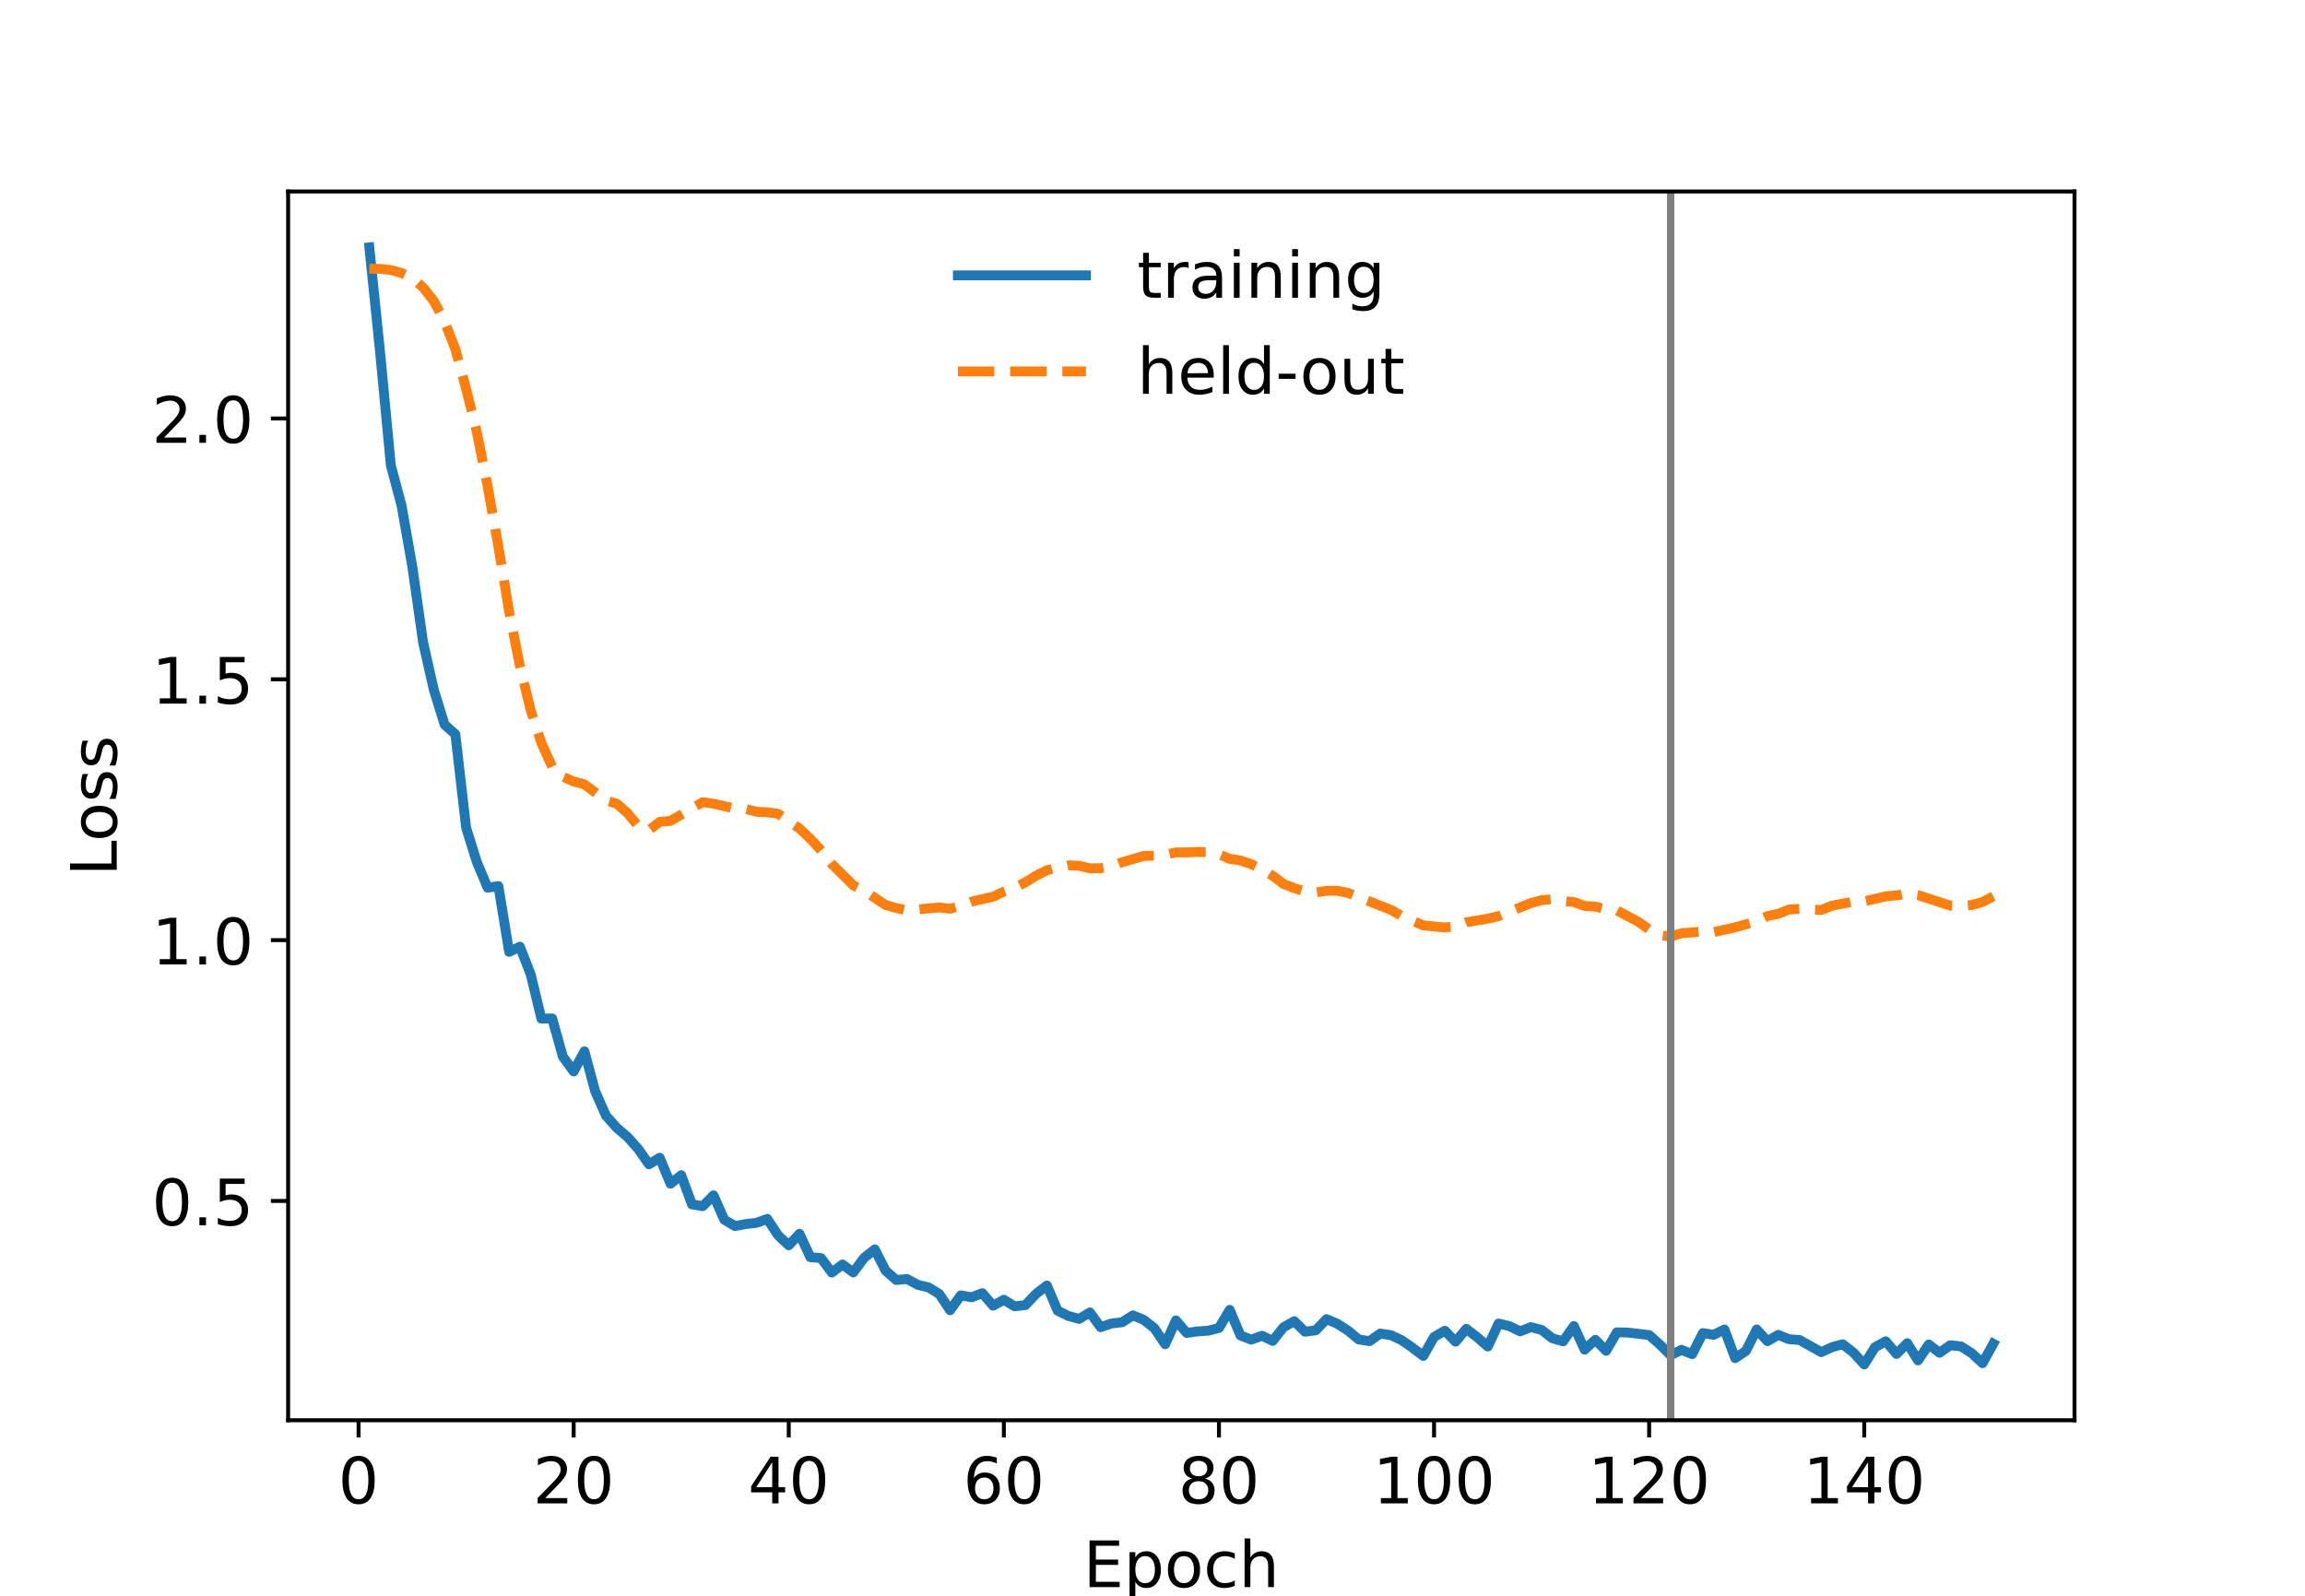
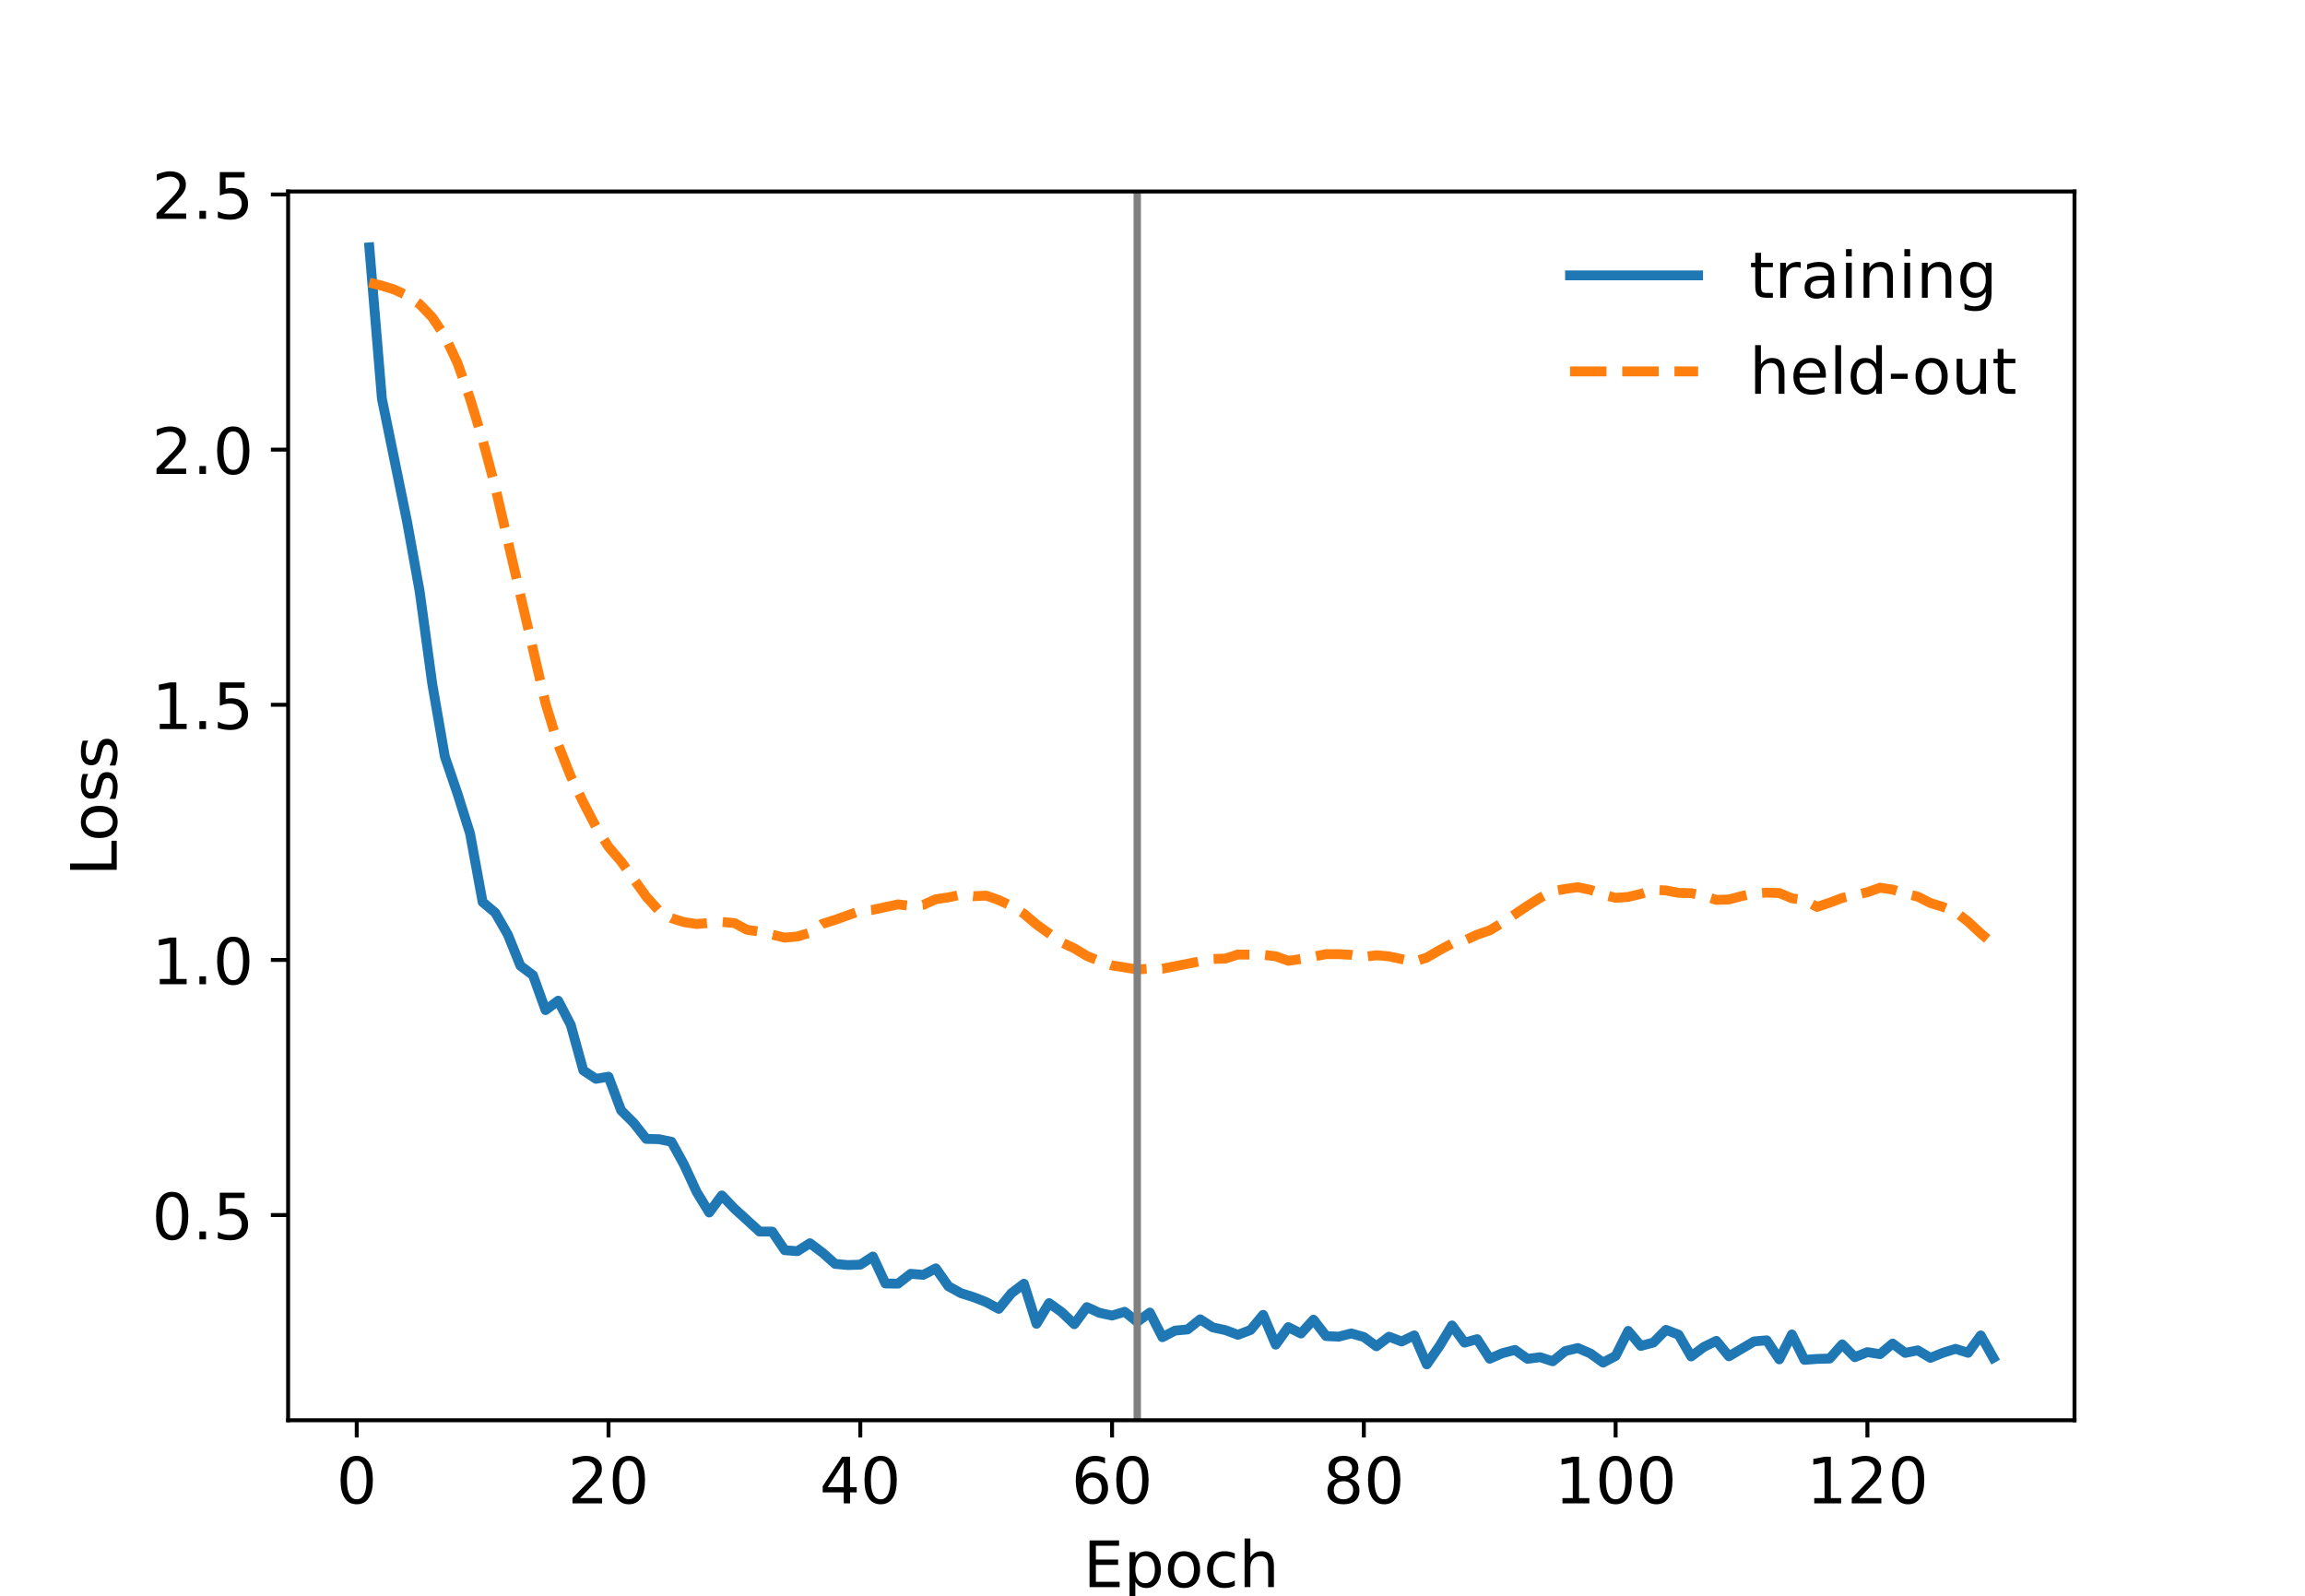
<svg xmlns="http://www.w3.org/2000/svg" xmlns:xlink="http://www.w3.org/1999/xlink" width="468pt" height="324pt" viewBox="0 0 468 324" version="1.1">
  <defs>
    <style type="text/css">*{stroke-linejoin: round; stroke-linecap: butt}</style>
  </defs>
  <g id="figure_1">
    <g id="patch_1">
      <path d="M 0 324  L 468 324  L 468 0  L 0 0  L 0 324  z " style="fill: none" />
    </g>
    <g id="axes_1">
      <g id="patch_2">
        <path d="M 58.5 288.36  L 421.2 288.36  L 421.2 38.88  L 58.5 38.88  L 58.5 288.36  z " style="fill: none" />
      </g>
      <g id="matplotlib.axis_1">
        <g id="xtick_1">
          <g id="line2d_1">
            <defs>
              <path id="m7b273e4b13" d="M 0 0  L 0 3.5  " style="stroke: currentColor; stroke-width: 0.8" />
            </defs>
            <g>
-               <use xlink:href="#m7b273e4b13" x="72.803" y="288.36" style="fill: currentColor; stroke: currentColor; stroke-width: 0.8" />
+               <use xlink:href="#m7b273e4b13" x="72.43" y="288.36" style="fill: currentColor; stroke: currentColor; stroke-width: 0.8" />
            </g>
          </g>
          <g id="text_1">
-             <g style="fill: currentColor" transform="translate(68.66711 305.237) scale(0.13 -0.13)">
+             <g style="fill: currentColor" transform="translate(68.29471 305.237) scale(0.13 -0.13)">
              <defs>
                <path id="DejaVuSans-13" d="M 2034 4250  Q 1547 4250 1301 3770  Q 1056 3291 1056 2328  Q 1056 1369 1301 889  Q 1547 409 2034 409  Q 2525 409 2770 889  Q 3016 1369 3016 2328  Q 3016 3291 2770 3770  Q 2525 4250 2034 4250  z M 2034 4750  Q 2819 4750 3233 4129  Q 3647 3509 3647 2328  Q 3647 1150 3233 529  Q 2819 -91 2034 -91  Q 1250 -91 836 529  Q 422 1150 422 2328  Q 422 3509 836 4129  Q 1250 4750 2034 4750  z " transform="scale(0.015625)" />
              </defs>
              <use xlink:href="#DejaVuSans-13" />
            </g>
          </g>
        </g>
        <g id="xtick_2">
          <g id="line2d_2">
            <g>
-               <use xlink:href="#m7b273e4b13" x="116.475" y="288.36" style="fill: currentColor; stroke: currentColor; stroke-width: 0.8" />
+               <use xlink:href="#m7b273e4b13" x="123.551" y="288.36" style="fill: currentColor; stroke: currentColor; stroke-width: 0.8" />
            </g>
          </g>
          <g id="text_2">
-             <g style="fill: currentColor" transform="translate(108.204 305.237) scale(0.13 -0.13)">
+             <g style="fill: currentColor" transform="translate(115.2796 305.237) scale(0.13 -0.13)">
              <defs>
                <path id="DejaVuSans-15" d="M 1228 531  L 3431 531  L 3431 0  L 469 0  L 469 531  Q 828 903 1448 1529  Q 2069 2156 2228 2338  Q 2531 2678 2651 2914  Q 2772 3150 2772 3378  Q 2772 3750 2511 3984  Q 2250 4219 1831 4219  Q 1534 4219 1204 4116  Q 875 4013 500 3803  L 500 4441  Q 881 4594 1212 4672  Q 1544 4750 1819 4750  Q 2544 4750 2975 4387  Q 3406 4025 3406 3419  Q 3406 3131 3298 2873  Q 3191 2616 2906 2266  Q 2828 2175 2409 1742  Q 1991 1309 1228 531  z " transform="scale(0.015625)" />
              </defs>
              <use xlink:href="#DejaVuSans-15" />
              <use xlink:href="#DejaVuSans-13" transform="translate(63.625 0)" />
            </g>
          </g>
        </g>
        <g id="xtick_3">
          <g id="line2d_3">
            <g>
-               <use xlink:href="#m7b273e4b13" x="160.148" y="288.36" style="fill: currentColor; stroke: currentColor; stroke-width: 0.8" />
+               <use xlink:href="#m7b273e4b13" x="174.671" y="288.36" style="fill: currentColor; stroke: currentColor; stroke-width: 0.8" />
            </g>
          </g>
          <g id="text_3">
-             <g style="fill: currentColor" transform="translate(151.8765 305.237) scale(0.13 -0.13)">
+             <g style="fill: currentColor" transform="translate(166.4001 305.237) scale(0.13 -0.13)">
              <defs>
                <path id="DejaVuSans-17" d="M 2419 4116  L 825 1625  L 2419 1625  L 2419 4116  z M 2253 4666  L 3047 4666  L 3047 1625  L 3713 1625  L 3713 1100  L 3047 1100  L 3047 0  L 2419 0  L 2419 1100  L 313 1100  L 313 1709  L 2253 4666  z " transform="scale(0.015625)" />
              </defs>
              <use xlink:href="#DejaVuSans-17" />
              <use xlink:href="#DejaVuSans-13" transform="translate(63.625 0)" />
            </g>
          </g>
        </g>
        <g id="xtick_4">
          <g id="line2d_4">
            <g>
-               <use xlink:href="#m7b273e4b13" x="203.82" y="288.36" style="fill: currentColor; stroke: currentColor; stroke-width: 0.8" />
+               <use xlink:href="#m7b273e4b13" x="225.792" y="288.36" style="fill: currentColor; stroke: currentColor; stroke-width: 0.8" />
            </g>
          </g>
          <g id="text_4">
-             <g style="fill: currentColor" transform="translate(195.5489 305.237) scale(0.13 -0.13)">
+             <g style="fill: currentColor" transform="translate(217.5206 305.237) scale(0.13 -0.13)">
              <defs>
                <path id="DejaVuSans-19" d="M 2113 2584  Q 1688 2584 1439 2293  Q 1191 2003 1191 1497  Q 1191 994 1439 701  Q 1688 409 2113 409  Q 2538 409 2786 701  Q 3034 994 3034 1497  Q 3034 2003 2786 2293  Q 2538 2584 2113 2584  z M 3366 4563  L 3366 3988  Q 3128 4100 2886 4159  Q 2644 4219 2406 4219  Q 1781 4219 1451 3797  Q 1122 3375 1075 2522  Q 1259 2794 1537 2939  Q 1816 3084 2150 3084  Q 2853 3084 3261 2657  Q 3669 2231 3669 1497  Q 3669 778 3244 343  Q 2819 -91 2113 -91  Q 1303 -91 875 529  Q 447 1150 447 2328  Q 447 3434 972 4092  Q 1497 4750 2381 4750  Q 2619 4750 2861 4703  Q 3103 4656 3366 4563  z " transform="scale(0.015625)" />
              </defs>
              <use xlink:href="#DejaVuSans-19" />
              <use xlink:href="#DejaVuSans-13" transform="translate(63.625 0)" />
            </g>
          </g>
        </g>
        <g id="xtick_5">
          <g id="line2d_5">
            <g>
-               <use xlink:href="#m7b273e4b13" x="247.493" y="288.36" style="fill: currentColor; stroke: currentColor; stroke-width: 0.8" />
+               <use xlink:href="#m7b273e4b13" x="276.912" y="288.36" style="fill: currentColor; stroke: currentColor; stroke-width: 0.8" />
            </g>
          </g>
          <g id="text_5">
-             <g style="fill: currentColor" transform="translate(239.2214 305.237) scale(0.13 -0.13)">
+             <g style="fill: currentColor" transform="translate(268.6411 305.237) scale(0.13 -0.13)">
              <defs>
                <path id="DejaVuSans-1b" d="M 2034 2216  Q 1584 2216 1326 1975  Q 1069 1734 1069 1313  Q 1069 891 1326 650  Q 1584 409 2034 409  Q 2484 409 2743 651  Q 3003 894 3003 1313  Q 3003 1734 2745 1975  Q 2488 2216 2034 2216  z M 1403 2484  Q 997 2584 770 2862  Q 544 3141 544 3541  Q 544 4100 942 4425  Q 1341 4750 2034 4750  Q 2731 4750 3128 4425  Q 3525 4100 3525 3541  Q 3525 3141 3298 2862  Q 3072 2584 2669 2484  Q 3125 2378 3379 2068  Q 3634 1759 3634 1313  Q 3634 634 3220 271  Q 2806 -91 2034 -91  Q 1263 -91 848 271  Q 434 634 434 1313  Q 434 1759 690 2068  Q 947 2378 1403 2484  z M 1172 3481  Q 1172 3119 1398 2916  Q 1625 2713 2034 2713  Q 2441 2713 2670 2916  Q 2900 3119 2900 3481  Q 2900 3844 2670 4047  Q 2441 4250 2034 4250  Q 1625 4250 1398 4047  Q 1172 3844 1172 3481  z " transform="scale(0.015625)" />
              </defs>
              <use xlink:href="#DejaVuSans-1b" />
              <use xlink:href="#DejaVuSans-13" transform="translate(63.625 0)" />
            </g>
          </g>
        </g>
        <g id="xtick_6">
          <g id="line2d_6">
            <g>
-               <use xlink:href="#m7b273e4b13" x="291.165" y="288.36" style="fill: currentColor; stroke: currentColor; stroke-width: 0.8" />
+               <use xlink:href="#m7b273e4b13" x="328.033" y="288.36" style="fill: currentColor; stroke: currentColor; stroke-width: 0.8" />
            </g>
          </g>
          <g id="text_6">
-             <g style="fill: currentColor" transform="translate(278.7583 305.237) scale(0.13 -0.13)">
+             <g style="fill: currentColor" transform="translate(315.626 305.237) scale(0.13 -0.13)">
              <defs>
                <path id="DejaVuSans-14" d="M 794 531  L 1825 531  L 1825 4091  L 703 3866  L 703 4441  L 1819 4666  L 2450 4666  L 2450 531  L 3481 531  L 3481 0  L 794 0  L 794 531  z " transform="scale(0.015625)" />
              </defs>
              <use xlink:href="#DejaVuSans-14" />
              <use xlink:href="#DejaVuSans-13" transform="translate(63.625 0)" />
              <use xlink:href="#DejaVuSans-13" transform="translate(127.25 0)" />
            </g>
          </g>
        </g>
        <g id="xtick_7">
          <g id="line2d_7">
            <g>
-               <use xlink:href="#m7b273e4b13" x="334.838" y="288.36" style="fill: currentColor; stroke: currentColor; stroke-width: 0.8" />
+               <use xlink:href="#m7b273e4b13" x="379.153" y="288.36" style="fill: currentColor; stroke: currentColor; stroke-width: 0.8" />
            </g>
          </g>
          <g id="text_7">
-             <g style="fill: currentColor" transform="translate(322.4308 305.237) scale(0.13 -0.13)">
+             <g style="fill: currentColor" transform="translate(366.7465 305.237) scale(0.13 -0.13)">
              <use xlink:href="#DejaVuSans-14" />
              <use xlink:href="#DejaVuSans-15" transform="translate(63.625 0)" />
              <use xlink:href="#DejaVuSans-13" transform="translate(127.25 0)" />
            </g>
          </g>
        </g>
-         <g id="xtick_8">
-           <g id="line2d_8">
-             <g>
-               <use xlink:href="#m7b273e4b13" x="378.51" y="288.36" style="fill: currentColor; stroke: currentColor; stroke-width: 0.8" />
-             </g>
-           </g>
-           <g id="text_8">
-             <g style="fill: currentColor" transform="translate(366.1033 305.237) scale(0.13 -0.13)">
-               <use xlink:href="#DejaVuSans-14" />
-               <use xlink:href="#DejaVuSans-17" transform="translate(63.625 0)" />
-               <use xlink:href="#DejaVuSans-13" transform="translate(127.25 0)" />
-             </g>
-           </g>
-         </g>
-         <g id="text_9">
+         <g id="text_8">
          <g style="fill: currentColor" transform="translate(219.9458 322.238) scale(0.13 -0.13)">
            <defs>
              <path id="DejaVuSans-28" d="M 628 4666  L 3578 4666  L 3578 4134  L 1259 4134  L 1259 2753  L 3481 2753  L 3481 2222  L 1259 2222  L 1259 531  L 3634 531  L 3634 0  L 628 0  L 628 4666  z " transform="scale(0.015625)" />
              <path id="DejaVuSans-53" d="M 1159 525  L 1159 -1331  L 581 -1331  L 581 3500  L 1159 3500  L 1159 2969  Q 1341 3281 1617 3432  Q 1894 3584 2278 3584  Q 2916 3584 3314 3078  Q 3713 2572 3713 1747  Q 3713 922 3314 415  Q 2916 -91 2278 -91  Q 1894 -91 1617 61  Q 1341 213 1159 525  z M 3116 1747  Q 3116 2381 2855 2742  Q 2594 3103 2138 3103  Q 1681 3103 1420 2742  Q 1159 2381 1159 1747  Q 1159 1113 1420 752  Q 1681 391 2138 391  Q 2594 391 2855 752  Q 3116 1113 3116 1747  z " transform="scale(0.015625)" />
              <path id="DejaVuSans-52" d="M 1959 3097  Q 1497 3097 1228 2736  Q 959 2375 959 1747  Q 959 1119 1226 758  Q 1494 397 1959 397  Q 2419 397 2687 759  Q 2956 1122 2956 1747  Q 2956 2369 2687 2733  Q 2419 3097 1959 3097  z M 1959 3584  Q 2709 3584 3137 3096  Q 3566 2609 3566 1747  Q 3566 888 3137 398  Q 2709 -91 1959 -91  Q 1206 -91 779 398  Q 353 888 353 1747  Q 353 2609 779 3096  Q 1206 3584 1959 3584  z " transform="scale(0.015625)" />
              <path id="DejaVuSans-46" d="M 3122 3366  L 3122 2828  Q 2878 2963 2633 3030  Q 2388 3097 2138 3097  Q 1578 3097 1268 2742  Q 959 2388 959 1747  Q 959 1106 1268 751  Q 1578 397 2138 397  Q 2388 397 2633 464  Q 2878 531 3122 666  L 3122 134  Q 2881 22 2623 -34  Q 2366 -91 2075 -91  Q 1284 -91 818 406  Q 353 903 353 1747  Q 353 2603 823 3093  Q 1294 3584 2113 3584  Q 2378 3584 2631 3529  Q 2884 3475 3122 3366  z " transform="scale(0.015625)" />
              <path id="DejaVuSans-4b" d="M 3513 2113  L 3513 0  L 2938 0  L 2938 2094  Q 2938 2591 2744 2837  Q 2550 3084 2163 3084  Q 1697 3084 1428 2787  Q 1159 2491 1159 1978  L 1159 0  L 581 0  L 581 4863  L 1159 4863  L 1159 2956  Q 1366 3272 1645 3428  Q 1925 3584 2291 3584  Q 2894 3584 3203 3211  Q 3513 2838 3513 2113  z " transform="scale(0.015625)" />
            </defs>
            <use xlink:href="#DejaVuSans-28" />
            <use xlink:href="#DejaVuSans-53" transform="translate(63.1875 0)" />
            <use xlink:href="#DejaVuSans-52" transform="translate(126.6719 0)" />
            <use xlink:href="#DejaVuSans-46" transform="translate(187.8594 0)" />
            <use xlink:href="#DejaVuSans-4b" transform="translate(242.8438 0)" />
          </g>
        </g>
      </g>
      <g id="matplotlib.axis_2">
        <g id="ytick_1">
-           <g id="line2d_9">
+           <g id="line2d_8">
            <defs>
              <path id="mc0cdff3a55" d="M 0 0  L -3.5 0  " style="stroke: currentColor; stroke-width: 0.8" />
            </defs>
            <g>
-               <use xlink:href="#mc0cdff3a55" x="58.5" y="243.834" style="fill: currentColor; stroke: currentColor; stroke-width: 0.8" />
-             </g>
-           </g>
-           <g id="text_10">
-             <g style="fill: currentColor" transform="translate(30.82594 248.7725) scale(0.13 -0.13)">
+               <use xlink:href="#mc0cdff3a55" x="58.5" y="246.698" style="fill: currentColor; stroke: currentColor; stroke-width: 0.8" />
+             </g>
+           </g>
+           <g id="text_9">
+             <g style="fill: currentColor" transform="translate(30.82594 251.6363) scale(0.13 -0.13)">
              <defs>
                <path id="DejaVuSans-11" d="M 684 794  L 1344 794  L 1344 0  L 684 0  L 684 794  z " transform="scale(0.015625)" />
                <path id="DejaVuSans-18" d="M 691 4666  L 3169 4666  L 3169 4134  L 1269 4134  L 1269 2991  Q 1406 3038 1543 3061  Q 1681 3084 1819 3084  Q 2600 3084 3056 2656  Q 3513 2228 3513 1497  Q 3513 744 3044 326  Q 2575 -91 1722 -91  Q 1428 -91 1123 -41  Q 819 9 494 109  L 494 744  Q 775 591 1075 516  Q 1375 441 1709 441  Q 2250 441 2565 725  Q 2881 1009 2881 1497  Q 2881 1984 2565 2268  Q 2250 2553 1709 2553  Q 1456 2553 1204 2497  Q 953 2441 691 2322  L 691 4666  z " transform="scale(0.015625)" />
              </defs>
              <use xlink:href="#DejaVuSans-13" />
              <use xlink:href="#DejaVuSans-11" transform="translate(63.625 0)" />
              <use xlink:href="#DejaVuSans-18" transform="translate(95.40625 0)" />
            </g>
          </g>
        </g>
        <g id="ytick_2">
+           <g id="line2d_9">
+             <g>
+               <use xlink:href="#mc0cdff3a55" x="58.5" y="194.895" style="fill: currentColor; stroke: currentColor; stroke-width: 0.8" />
+             </g>
+           </g>
+           <g id="text_10">
+             <g style="fill: currentColor" transform="translate(30.82594 199.8337) scale(0.13 -0.13)">
+               <use xlink:href="#DejaVuSans-14" />
+               <use xlink:href="#DejaVuSans-11" transform="translate(63.625 0)" />
+               <use xlink:href="#DejaVuSans-13" transform="translate(95.40625 0)" />
+             </g>
+           </g>
+         </g>
+         <g id="ytick_3">
          <g id="line2d_10">
            <g>
-               <use xlink:href="#mc0cdff3a55" x="58.5" y="190.879" style="fill: currentColor; stroke: currentColor; stroke-width: 0.8" />
+               <use xlink:href="#mc0cdff3a55" x="58.5" y="143.093" style="fill: currentColor; stroke: currentColor; stroke-width: 0.8" />
            </g>
          </g>
          <g id="text_11">
-             <g style="fill: currentColor" transform="translate(30.82594 195.8171) scale(0.13 -0.13)">
+             <g style="fill: currentColor" transform="translate(30.82594 148.0311) scale(0.13 -0.13)">
              <use xlink:href="#DejaVuSans-14" />
              <use xlink:href="#DejaVuSans-11" transform="translate(63.625 0)" />
+               <use xlink:href="#DejaVuSans-18" transform="translate(95.40625 0)" />
+             </g>
+           </g>
+         </g>
+         <g id="ytick_4">
+           <g id="line2d_11">
+             <g>
+               <use xlink:href="#mc0cdff3a55" x="58.5" y="91.29" style="fill: currentColor; stroke: currentColor; stroke-width: 0.8" />
+             </g>
+           </g>
+           <g id="text_12">
+             <g style="fill: currentColor" transform="translate(30.82594 96.22853) scale(0.13 -0.13)">
+               <use xlink:href="#DejaVuSans-15" />
+               <use xlink:href="#DejaVuSans-11" transform="translate(63.625 0)" />
              <use xlink:href="#DejaVuSans-13" transform="translate(95.40625 0)" />
            </g>
          </g>
        </g>
-         <g id="ytick_3">
-           <g id="line2d_11">
-             <g>
-               <use xlink:href="#mc0cdff3a55" x="58.5" y="137.923" style="fill: currentColor; stroke: currentColor; stroke-width: 0.8" />
-             </g>
-           </g>
-           <g id="text_12">
-             <g style="fill: currentColor" transform="translate(30.82594 142.8618) scale(0.13 -0.13)">
-               <use xlink:href="#DejaVuSans-14" />
+         <g id="ytick_5">
+           <g id="line2d_12">
+             <g>
+               <use xlink:href="#mc0cdff3a55" x="58.5" y="39.487" style="fill: currentColor; stroke: currentColor; stroke-width: 0.8" />
+             </g>
+           </g>
+           <g id="text_13">
+             <g style="fill: currentColor" transform="translate(30.82594 44.42594) scale(0.13 -0.13)">
+               <use xlink:href="#DejaVuSans-15" />
              <use xlink:href="#DejaVuSans-11" transform="translate(63.625 0)" />
              <use xlink:href="#DejaVuSans-18" transform="translate(95.40625 0)" />
-             </g>
-           </g>
-         </g>
-         <g id="ytick_4">
-           <g id="line2d_12">
-             <g>
-               <use xlink:href="#mc0cdff3a55" x="58.5" y="84.968" style="fill: currentColor; stroke: currentColor; stroke-width: 0.8" />
-             </g>
-           </g>
-           <g id="text_13">
-             <g style="fill: currentColor" transform="translate(30.82594 89.90638) scale(0.13 -0.13)">
-               <use xlink:href="#DejaVuSans-15" />
-               <use xlink:href="#DejaVuSans-11" transform="translate(63.625 0)" />
-               <use xlink:href="#DejaVuSans-13" transform="translate(95.40625 0)" />
            </g>
          </g>
        </g>
        <g id="text_14">
          <g style="fill: currentColor" transform="translate(23.70289 177.8773) rotate(-90) scale(0.13 -0.13)">
            <defs>
              <path id="DejaVuSans-2f" d="M 628 4666  L 1259 4666  L 1259 531  L 3531 531  L 3531 0  L 628 0  L 628 4666  z " transform="scale(0.015625)" />
              <path id="DejaVuSans-56" d="M 2834 3397  L 2834 2853  Q 2591 2978 2328 3040  Q 2066 3103 1784 3103  Q 1356 3103 1142 2972  Q 928 2841 928 2578  Q 928 2378 1081 2264  Q 1234 2150 1697 2047  L 1894 2003  Q 2506 1872 2764 1633  Q 3022 1394 3022 966  Q 3022 478 2636 193  Q 2250 -91 1575 -91  Q 1294 -91 989 -36  Q 684 19 347 128  L 347 722  Q 666 556 975 473  Q 1284 391 1588 391  Q 1994 391 2212 530  Q 2431 669 2431 922  Q 2431 1156 2273 1281  Q 2116 1406 1581 1522  L 1381 1569  Q 847 1681 609 1914  Q 372 2147 372 2553  Q 372 3047 722 3315  Q 1072 3584 1716 3584  Q 2034 3584 2315 3537  Q 2597 3491 2834 3397  z " transform="scale(0.015625)" />
            </defs>
            <use xlink:href="#DejaVuSans-2f" />
            <use xlink:href="#DejaVuSans-52" transform="translate(53.96875 0)" />
            <use xlink:href="#DejaVuSans-56" transform="translate(115.1562 0)" />
            <use xlink:href="#DejaVuSans-56" transform="translate(167.25 0)" />
          </g>
        </g>
      </g>
      <g id="line2d_13">
-         <path d="M 74.986 50.22  L 77.17 71.473  L 79.354 94.476  L 81.537 102.682  L 83.721 115.076  L 85.904 130.431  L 88.088 140.08  L 90.272 147.132  L 92.455 149.086  L 94.639 168.054  L 96.823 175.052  L 99.006 180.235  L 101.19 179.901  L 103.373 193.258  L 105.557 192.208  L 107.741 197.812  L 109.924 206.822  L 112.108 206.778  L 114.292 214.557  L 116.475 217.538  L 118.659 213.455  L 120.842 221.559  L 123.026 226.509  L 125.21 228.965  L 127.393 230.835  L 129.577 233.27  L 131.761 236.391  L 133.944 235.06  L 136.128 240.329  L 138.311 238.607  L 140.495 244.528  L 142.679 244.896  L 144.862 242.694  L 147.046 247.638  L 149.23 248.934  L 151.413 248.528  L 153.597 248.28  L 155.78 247.478  L 157.964 250.786  L 160.148 252.838  L 162.331 250.5  L 164.515 255.246  L 166.699 255.435  L 168.882 258.371  L 171.066 256.742  L 173.249 258.352  L 175.433 255.392  L 177.617 253.664  L 179.8 257.968  L 181.984 259.89  L 184.168 259.682  L 186.351 260.874  L 188.535 261.383  L 190.718 262.739  L 192.902 266.022  L 195.086 262.998  L 197.269 263.393  L 199.453 262.556  L 201.637 265.104  L 203.82 263.898  L 206.004 265.231  L 208.187 264.978  L 210.371 262.694  L 212.555 261  L 214.738 266.112  L 216.922 267.185  L 219.106 267.783  L 221.289 266.466  L 223.473 269.47  L 225.656 268.714  L 227.84 268.461  L 230.024 267.061  L 232.207 267.968  L 234.391 269.682  L 236.575 272.932  L 238.758 268.093  L 240.942 270.629  L 243.125 270.323  L 245.309 270.175  L 247.493 269.625  L 249.676 265.947  L 251.86 271.143  L 254.044 272.002  L 256.227 271.199  L 258.411 272.239  L 260.594 269.484  L 262.778 268.243  L 264.962 270.386  L 267.145 270.104  L 269.329 267.829  L 271.513 268.751  L 273.696 270.163  L 275.88 271.959  L 278.063 272.3  L 280.247 270.759  L 282.431 271.089  L 284.614 272.127  L 286.798 273.642  L 288.982 275.298  L 291.165 271.456  L 293.349 270.184  L 295.532 272.406  L 297.716 269.808  L 299.9 271.487  L 302.083 273.391  L 304.267 268.72  L 306.451 269.241  L 308.634 270.311  L 310.818 269.447  L 313.001 270.019  L 315.185 271.717  L 317.369 272.334  L 319.552 269.231  L 321.736 274.022  L 323.92 272.023  L 326.103 274.264  L 328.287 270.504  L 330.47 270.554  L 334.838 271.068  L 337.021 272.999  L 339.205 275.162  L 341.389 274.064  L 343.572 274.944  L 345.756 270.664  L 347.939 271.014  L 350.123 269.928  L 352.307 275.752  L 354.49 274.269  L 356.674 269.93  L 358.858 272.303  L 361.041 271.023  L 363.225 271.906  L 365.408 272.074  L 369.776 274.536  L 371.959 273.524  L 374.143 272.93  L 376.327 274.636  L 378.51 277.02  L 380.694 273.529  L 382.877 272.327  L 385.061 274.895  L 387.245 272.715  L 389.428 276.204  L 391.612 272.975  L 393.796 274.658  L 395.979 273.129  L 398.163 273.371  L 400.346 274.752  L 402.53 276.778  L 404.714 272.823  L 404.714 272.823  " clip-path="url(#p4115d3fcf9)" style="fill: none; stroke: #1f77b4; stroke-width: 2; stroke-linecap: square" />
+         <path d="M 74.986 50.22  L 77.542 80.948  L 82.654 105.942  L 85.21 120.099  L 87.766 138.861  L 90.323 153.622  L 92.879 161.107  L 95.435 169.229  L 97.991 183.152  L 100.547 185.302  L 103.103 189.744  L 105.659 196.072  L 108.215 198.009  L 110.771 205.085  L 113.327 203.172  L 115.883 208.082  L 118.439 217.339  L 120.995 219.033  L 123.551 218.607  L 126.107 225.448  L 128.663 227.995  L 131.219 231.236  L 133.775 231.292  L 136.331 231.816  L 138.887 236.474  L 141.443 242.003  L 143.999 246.178  L 146.555 242.722  L 149.111 245.392  L 154.223 250.045  L 156.779 250.048  L 159.335 253.835  L 161.891 254.033  L 164.447 252.416  L 167.003 254.344  L 169.559 256.612  L 172.115 256.851  L 174.671 256.771  L 177.227 255.121  L 179.783 260.596  L 182.339 260.625  L 184.895 258.626  L 187.451 258.837  L 190.008 257.521  L 192.564 261.153  L 195.12 262.564  L 197.676 263.371  L 200.232 264.372  L 202.788 265.739  L 205.344 262.581  L 207.9 260.641  L 210.456 268.776  L 213.012 264.578  L 215.568 266.42  L 218.124 268.858  L 220.68 265.389  L 223.236 266.554  L 225.792 267.102  L 228.348 266.336  L 230.904 268.383  L 233.46 266.5  L 236.016 271.501  L 238.572 270.158  L 241.128 269.927  L 243.684 267.865  L 246.24 269.508  L 248.796 270.061  L 251.352 271.014  L 253.908 270.034  L 256.464 266.953  L 259.02 273.009  L 261.576 269.449  L 264.132 270.754  L 266.688 267.946  L 269.244 271.266  L 271.8 271.391  L 274.356 270.731  L 276.912 271.458  L 279.468 273.343  L 282.024 271.395  L 284.58 272.369  L 287.136 271.126  L 289.692 277.02  L 292.249 273.335  L 294.805 269.112  L 297.361 272.606  L 299.917 271.895  L 302.473 275.867  L 305.029 274.75  L 307.585 274.082  L 310.141 275.892  L 312.697 275.562  L 315.253 276.39  L 317.809 274.311  L 320.365 273.695  L 322.921 274.805  L 325.477 276.653  L 328.033 275.305  L 330.589 270.217  L 333.145 273.265  L 335.701 272.586  L 338.257 270.003  L 340.813 270.991  L 343.369 275.406  L 345.925 273.486  L 348.481 272.239  L 351.037 275.376  L 356.149 272.352  L 358.705 272.131  L 361.261 276  L 363.817 270.937  L 366.373 276.1  L 368.929 275.908  L 371.485 275.835  L 374.041 272.953  L 376.597 275.556  L 379.153 274.527  L 381.709 274.943  L 384.265 272.79  L 386.821 274.684  L 389.377 274.166  L 391.934 275.695  L 394.49 274.66  L 397.046 273.86  L 399.602 274.667  L 402.158 271.14  L 404.714 275.684  L 404.714 275.684  " clip-path="url(#p4115d3fcf9)" style="fill: none; stroke: #1f77b4; stroke-width: 2; stroke-linecap: square" />
      </g>
      <g id="line2d_14">
-         <path d="M 74.986 54.537  L 77.17 54.598  L 79.354 54.824  L 81.537 55.437  L 83.721 56.464  L 85.904 58.375  L 88.088 61.146  L 90.272 65.309  L 92.455 70.927  L 94.639 78.968  L 96.823 87.791  L 99.006 98.723  L 101.19 110.965  L 103.373 124.161  L 105.557 135.23  L 107.741 144.2  L 109.924 150.841  L 112.108 155.703  L 114.292 157.724  L 116.475 158.667  L 118.659 159.257  L 123.026 162.529  L 125.21 163.16  L 127.393 165.081  L 129.577 167.731  L 131.761 168.528  L 133.944 166.87  L 136.128 166.664  L 142.679 162.864  L 144.862 163.177  L 149.23 164.183  L 151.413 164.25  L 153.597 164.82  L 155.78 164.904  L 157.964 165.221  L 162.331 168.224  L 164.515 170.293  L 166.699 172.646  L 168.882 175.423  L 173.249 179.756  L 175.433 180.843  L 179.8 183.744  L 181.984 184.37  L 184.168 184.827  L 190.718 184.241  L 192.902 184.503  L 195.086 183.905  L 197.269 183.042  L 201.637 182.062  L 203.82 181.041  L 206.004 180.255  L 208.187 179.136  L 210.371 177.783  L 212.555 176.7  L 214.738 176.117  L 216.922 175.692  L 219.106 175.775  L 221.289 176.308  L 223.473 176.272  L 225.656 175.916  L 227.84 175.055  L 232.207 173.789  L 234.391 173.74  L 236.575 173.569  L 238.758 173.059  L 240.942 173.071  L 243.125 172.968  L 245.309 173.031  L 247.493 173.45  L 249.676 174.378  L 251.86 174.712  L 254.044 175.456  L 256.227 176.51  L 258.411 177.822  L 260.594 179.467  L 262.778 180.323  L 264.962 181.006  L 267.145 181.206  L 269.329 180.868  L 271.513 180.852  L 273.696 181.291  L 282.431 184.746  L 284.614 185.993  L 288.982 187.89  L 293.349 188.306  L 295.532 188.119  L 297.716 187.253  L 302.083 186.523  L 304.267 186.012  L 310.818 183.363  L 313.001 182.767  L 315.185 182.569  L 317.369 182.928  L 319.552 183.142  L 321.736 183.939  L 323.92 184.076  L 326.103 184.62  L 328.287 184.849  L 332.654 187.169  L 334.838 188.715  L 337.021 189.902  L 339.205 190.144  L 341.389 189.49  L 345.756 189.101  L 347.939 189.244  L 352.307 188.282  L 356.674 187.057  L 358.858 185.992  L 361.041 185.53  L 363.225 184.659  L 365.408 184.54  L 369.776 184.758  L 371.959 183.886  L 376.327 183.058  L 378.51 183.001  L 382.877 181.987  L 385.061 181.794  L 387.245 181.434  L 389.428 181.744  L 393.796 183.163  L 395.979 183.879  L 398.163 183.936  L 400.346 183.76  L 402.53 183.122  L 404.714 181.984  L 404.714 181.984  " clip-path="url(#p4115d3fcf9)" style="fill: none; stroke-dasharray: 7.4,3.2; stroke-dashoffset: 0; stroke: #ff7f0e; stroke-width: 2" />
+         <path d="M 74.986 57.379  L 77.542 58.01  L 80.098 58.806  L 82.654 60.006  L 85.21 61.757  L 87.766 64.434  L 90.323 68.272  L 92.879 73.683  L 95.435 80.91  L 97.991 89.304  L 100.547 98.84  L 110.771 142.827  L 113.327 151.177  L 115.883 157.637  L 118.439 162.934  L 120.995 167.877  L 123.551 171.934  L 126.107 174.913  L 131.219 182.044  L 133.775 184.902  L 136.331 186.421  L 138.887 187.223  L 141.443 187.602  L 146.555 187.186  L 149.111 187.408  L 151.667 188.777  L 154.223 189.14  L 159.335 190.374  L 161.891 190.147  L 164.447 189.372  L 167.003 187.572  L 169.559 186.76  L 174.671 184.938  L 177.227 184.727  L 182.339 183.62  L 184.895 183.941  L 187.451 183.72  L 190.008 182.57  L 192.564 182.198  L 195.12 181.644  L 197.676 181.965  L 200.232 181.843  L 202.788 182.738  L 205.344 183.939  L 207.9 185.52  L 210.456 187.698  L 215.568 191.355  L 218.124 192.542  L 220.68 194.094  L 223.236 195.122  L 225.792 196.014  L 230.904 196.833  L 233.46 196.665  L 236.016 196.681  L 243.684 195.174  L 246.24 194.707  L 248.796 194.623  L 251.352 193.793  L 256.464 193.861  L 259.02 194.153  L 261.576 195.079  L 264.132 194.718  L 269.244 193.722  L 271.8 193.725  L 274.356 193.866  L 276.912 194.285  L 279.468 193.94  L 282.024 194.177  L 287.136 195.272  L 289.692 194.424  L 292.249 192.932  L 294.805 191.57  L 297.361 190.945  L 299.917 189.775  L 302.473 188.894  L 305.029 187.349  L 310.141 183.904  L 312.697 182.29  L 315.253 180.96  L 317.809 180.485  L 320.365 180.131  L 322.921 180.671  L 325.477 181.63  L 328.033 182.298  L 330.589 182.105  L 333.145 181.502  L 335.701 180.665  L 338.257 180.785  L 340.813 181.283  L 343.369 181.349  L 345.925 181.872  L 348.481 182.708  L 351.037 182.626  L 353.593 181.944  L 356.149 181.381  L 358.705 181.234  L 361.261 181.317  L 363.817 182.385  L 366.373 182.747  L 368.929 184.133  L 371.485 183.283  L 374.041 182.31  L 379.153 181.155  L 381.709 180.237  L 384.265 180.611  L 386.821 181.406  L 389.377 182.044  L 391.934 183.335  L 394.49 184.13  L 397.046 185.139  L 399.602 187.132  L 402.158 189.515  L 404.714 191.657  L 404.714 191.657  " clip-path="url(#p4115d3fcf9)" style="fill: none; stroke-dasharray: 7.4,3.2; stroke-dashoffset: 0; stroke: #ff7f0e; stroke-width: 2" />
      </g>
      <g id="line2d_15">
-         <path d="M 339.205 288.36  L 339.205 38.88  " clip-path="url(#p4115d3fcf9)" style="fill: none; stroke: #808080; stroke-width: 1.5; stroke-linecap: square" />
+         <path d="M 230.904 288.36  L 230.904 38.88  " clip-path="url(#p4115d3fcf9)" style="fill: none; stroke: #808080; stroke-width: 1.5; stroke-linecap: square" />
      </g>
      <g id="patch_3">
        <path d="M 58.5 288.36  L 58.5 38.88  " style="fill: none; stroke: currentColor; stroke-width: 0.8; stroke-linejoin: miter; stroke-linecap: square" />
      </g>
      <g id="patch_4">
        <path d="M 421.2 288.36  L 421.2 38.88  " style="fill: none; stroke: currentColor; stroke-width: 0.8; stroke-linejoin: miter; stroke-linecap: square" />
      </g>
      <g id="patch_5">
        <path d="M 58.5 288.36  L 421.2 288.36  " style="fill: none; stroke: currentColor; stroke-width: 0.8; stroke-linejoin: miter; stroke-linecap: square" />
      </g>
      <g id="patch_6">
        <path d="M 58.5 38.88  L 421.2 38.88  " style="fill: none; stroke: currentColor; stroke-width: 0.8; stroke-linejoin: miter; stroke-linecap: square" />
      </g>
      <g id="legend_1">
        <g id="line2d_16">
-           <path d="M 194.488 55.908  L 207.488 55.908  L 220.488 55.908  " style="fill: none; stroke: #1f77b4; stroke-width: 2; stroke-linecap: square" />
+           <path d="M 318.776 55.908  L 331.776 55.908  L 344.776 55.908  " style="fill: none; stroke: #1f77b4; stroke-width: 2; stroke-linecap: square" />
        </g>
        <g id="text_15">
-           <g style="fill: currentColor" transform="translate(230.8881 60.45797) scale(0.13 -0.13)">
+           <g style="fill: currentColor" transform="translate(355.1762 60.45797) scale(0.13 -0.13)">
            <defs>
              <path id="DejaVuSans-57" d="M 1172 4494  L 1172 3500  L 2356 3500  L 2356 3053  L 1172 3053  L 1172 1153  Q 1172 725 1289 603  Q 1406 481 1766 481  L 2356 481  L 2356 0  L 1766 0  Q 1100 0 847 248  Q 594 497 594 1153  L 594 3053  L 172 3053  L 172 3500  L 594 3500  L 594 4494  L 1172 4494  z " transform="scale(0.015625)" />
              <path id="DejaVuSans-55" d="M 2631 2963  Q 2534 3019 2420 3045  Q 2306 3072 2169 3072  Q 1681 3072 1420 2755  Q 1159 2438 1159 1844  L 1159 0  L 581 0  L 581 3500  L 1159 3500  L 1159 2956  Q 1341 3275 1631 3429  Q 1922 3584 2338 3584  Q 2397 3584 2469 3576  Q 2541 3569 2628 3553  L 2631 2963  z " transform="scale(0.015625)" />
              <path id="DejaVuSans-44" d="M 2194 1759  Q 1497 1759 1228 1600  Q 959 1441 959 1056  Q 959 750 1161 570  Q 1363 391 1709 391  Q 2188 391 2477 730  Q 2766 1069 2766 1631  L 2766 1759  L 2194 1759  z M 3341 1997  L 3341 0  L 2766 0  L 2766 531  Q 2569 213 2275 61  Q 1981 -91 1556 -91  Q 1019 -91 701 211  Q 384 513 384 1019  Q 384 1609 779 1909  Q 1175 2209 1959 2209  L 2766 2209  L 2766 2266  Q 2766 2663 2505 2880  Q 2244 3097 1772 3097  Q 1472 3097 1187 3025  Q 903 2953 641 2809  L 641 3341  Q 956 3463 1253 3523  Q 1550 3584 1831 3584  Q 2591 3584 2966 3190  Q 3341 2797 3341 1997  z " transform="scale(0.015625)" />
              <path id="DejaVuSans-4c" d="M 603 3500  L 1178 3500  L 1178 0  L 603 0  L 603 3500  z M 603 4863  L 1178 4863  L 1178 4134  L 603 4134  L 603 4863  z " transform="scale(0.015625)" />
              <path id="DejaVuSans-51" d="M 3513 2113  L 3513 0  L 2938 0  L 2938 2094  Q 2938 2591 2744 2837  Q 2550 3084 2163 3084  Q 1697 3084 1428 2787  Q 1159 2491 1159 1978  L 1159 0  L 581 0  L 581 3500  L 1159 3500  L 1159 2956  Q 1366 3272 1645 3428  Q 1925 3584 2291 3584  Q 2894 3584 3203 3211  Q 3513 2838 3513 2113  z " transform="scale(0.015625)" />
              <path id="DejaVuSans-4a" d="M 2906 1791  Q 2906 2416 2648 2759  Q 2391 3103 1925 3103  Q 1463 3103 1205 2759  Q 947 2416 947 1791  Q 947 1169 1205 825  Q 1463 481 1925 481  Q 2391 481 2648 825  Q 2906 1169 2906 1791  z M 3481 434  Q 3481 -459 3084 -895  Q 2688 -1331 1869 -1331  Q 1566 -1331 1297 -1286  Q 1028 -1241 775 -1147  L 775 -588  Q 1028 -725 1275 -790  Q 1522 -856 1778 -856  Q 2344 -856 2625 -561  Q 2906 -266 2906 331  L 2906 616  Q 2728 306 2450 153  Q 2172 0 1784 0  Q 1141 0 747 490  Q 353 981 353 1791  Q 353 2603 747 3093  Q 1141 3584 1784 3584  Q 2172 3584 2450 3431  Q 2728 3278 2906 2969  L 2906 3500  L 3481 3500  L 3481 434  z " transform="scale(0.015625)" />
            </defs>
            <use xlink:href="#DejaVuSans-57" />
            <use xlink:href="#DejaVuSans-55" transform="translate(39.20312 0)" />
            <use xlink:href="#DejaVuSans-44" transform="translate(80.3125 0)" />
            <use xlink:href="#DejaVuSans-4c" transform="translate(141.5938 0)" />
            <use xlink:href="#DejaVuSans-51" transform="translate(169.375 0)" />
            <use xlink:href="#DejaVuSans-4c" transform="translate(232.75 0)" />
            <use xlink:href="#DejaVuSans-51" transform="translate(260.5312 0)" />
            <use xlink:href="#DejaVuSans-4a" transform="translate(323.9062 0)" />
          </g>
        </g>
        <g id="line2d_17">
-           <path d="M 194.488 75.409  L 207.488 75.409  L 220.488 75.409  " style="fill: none; stroke-dasharray: 7.4,3.2; stroke-dashoffset: 0; stroke: #ff7f0e; stroke-width: 2" />
+           <path d="M 318.776 75.409  L 331.776 75.409  L 344.776 75.409  " style="fill: none; stroke-dasharray: 7.4,3.2; stroke-dashoffset: 0; stroke: #ff7f0e; stroke-width: 2" />
        </g>
        <g id="text_16">
-           <g style="fill: currentColor" transform="translate(230.8881 79.95898) scale(0.13 -0.13)">
+           <g style="fill: currentColor" transform="translate(355.1762 79.95898) scale(0.13 -0.13)">
            <defs>
              <path id="DejaVuSans-48" d="M 3597 1894  L 3597 1613  L 953 1613  Q 991 1019 1311 708  Q 1631 397 2203 397  Q 2534 397 2845 478  Q 3156 559 3463 722  L 3463 178  Q 3153 47 2828 -22  Q 2503 -91 2169 -91  Q 1331 -91 842 396  Q 353 884 353 1716  Q 353 2575 817 3079  Q 1281 3584 2069 3584  Q 2775 3584 3186 3129  Q 3597 2675 3597 1894  z M 3022 2063  Q 3016 2534 2758 2815  Q 2500 3097 2075 3097  Q 1594 3097 1305 2825  Q 1016 2553 972 2059  L 3022 2063  z " transform="scale(0.015625)" />
              <path id="DejaVuSans-4f" d="M 603 4863  L 1178 4863  L 1178 0  L 603 0  L 603 4863  z " transform="scale(0.015625)" />
              <path id="DejaVuSans-47" d="M 2906 2969  L 2906 4863  L 3481 4863  L 3481 0  L 2906 0  L 2906 525  Q 2725 213 2448 61  Q 2172 -91 1784 -91  Q 1150 -91 751 415  Q 353 922 353 1747  Q 353 2572 751 3078  Q 1150 3584 1784 3584  Q 2172 3584 2448 3432  Q 2725 3281 2906 2969  z M 947 1747  Q 947 1113 1208 752  Q 1469 391 1925 391  Q 2381 391 2643 752  Q 2906 1113 2906 1747  Q 2906 2381 2643 2742  Q 2381 3103 1925 3103  Q 1469 3103 1208 2742  Q 947 2381 947 1747  z " transform="scale(0.015625)" />
              <path id="DejaVuSans-10" d="M 313 2009  L 1997 2009  L 1997 1497  L 313 1497  L 313 2009  z " transform="scale(0.015625)" />
              <path id="DejaVuSans-58" d="M 544 1381  L 544 3500  L 1119 3500  L 1119 1403  Q 1119 906 1312 657  Q 1506 409 1894 409  Q 2359 409 2629 706  Q 2900 1003 2900 1516  L 2900 3500  L 3475 3500  L 3475 0  L 2900 0  L 2900 538  Q 2691 219 2414 64  Q 2138 -91 1772 -91  Q 1169 -91 856 284  Q 544 659 544 1381  z M 1991 3584  L 1991 3584  z " transform="scale(0.015625)" />
            </defs>
            <use xlink:href="#DejaVuSans-4b" />
            <use xlink:href="#DejaVuSans-48" transform="translate(63.375 0)" />
            <use xlink:href="#DejaVuSans-4f" transform="translate(124.9062 0)" />
            <use xlink:href="#DejaVuSans-47" transform="translate(152.6875 0)" />
            <use xlink:href="#DejaVuSans-10" transform="translate(216.1719 0)" />
            <use xlink:href="#DejaVuSans-52" transform="translate(254.1094 0)" />
            <use xlink:href="#DejaVuSans-58" transform="translate(315.2969 0)" />
            <use xlink:href="#DejaVuSans-57" transform="translate(378.6719 0)" />
          </g>
        </g>
      </g>
    </g>
  </g>
  <defs>
    <clipPath id="p4115d3fcf9">
      <rect x="58.5" y="38.88" width="362.7" height="249.48" />
    </clipPath>
  </defs>
</svg>
